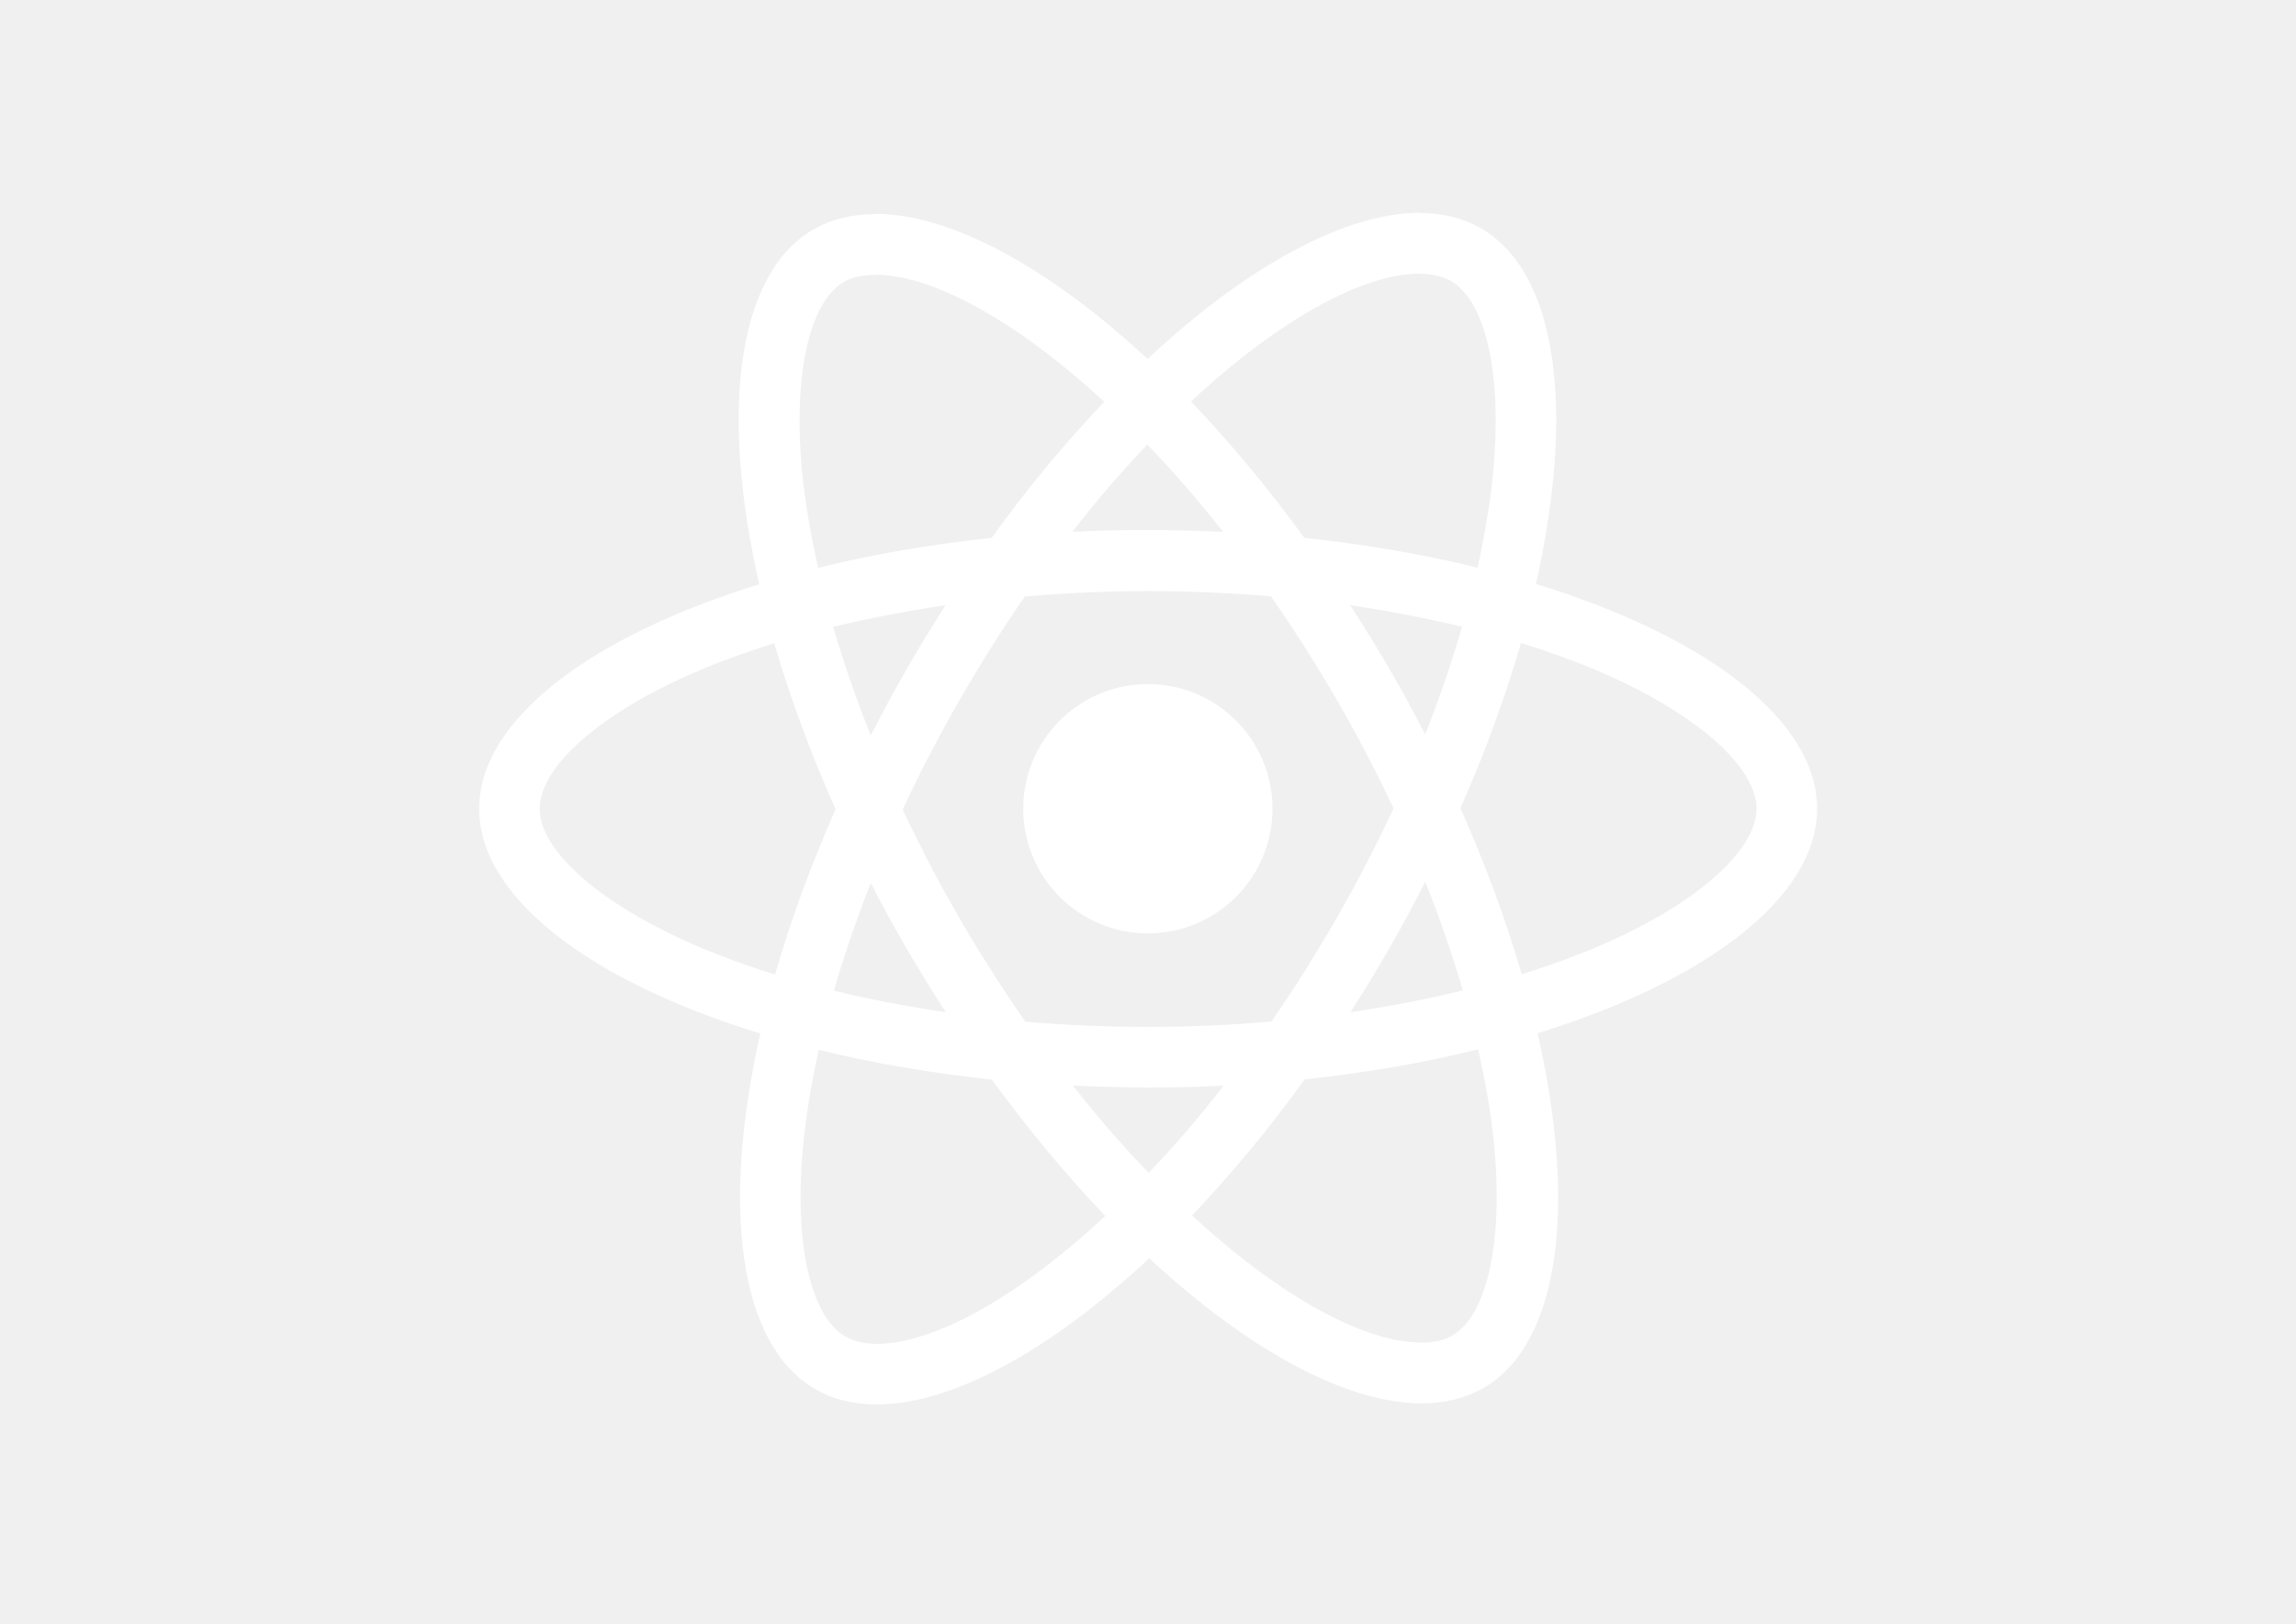
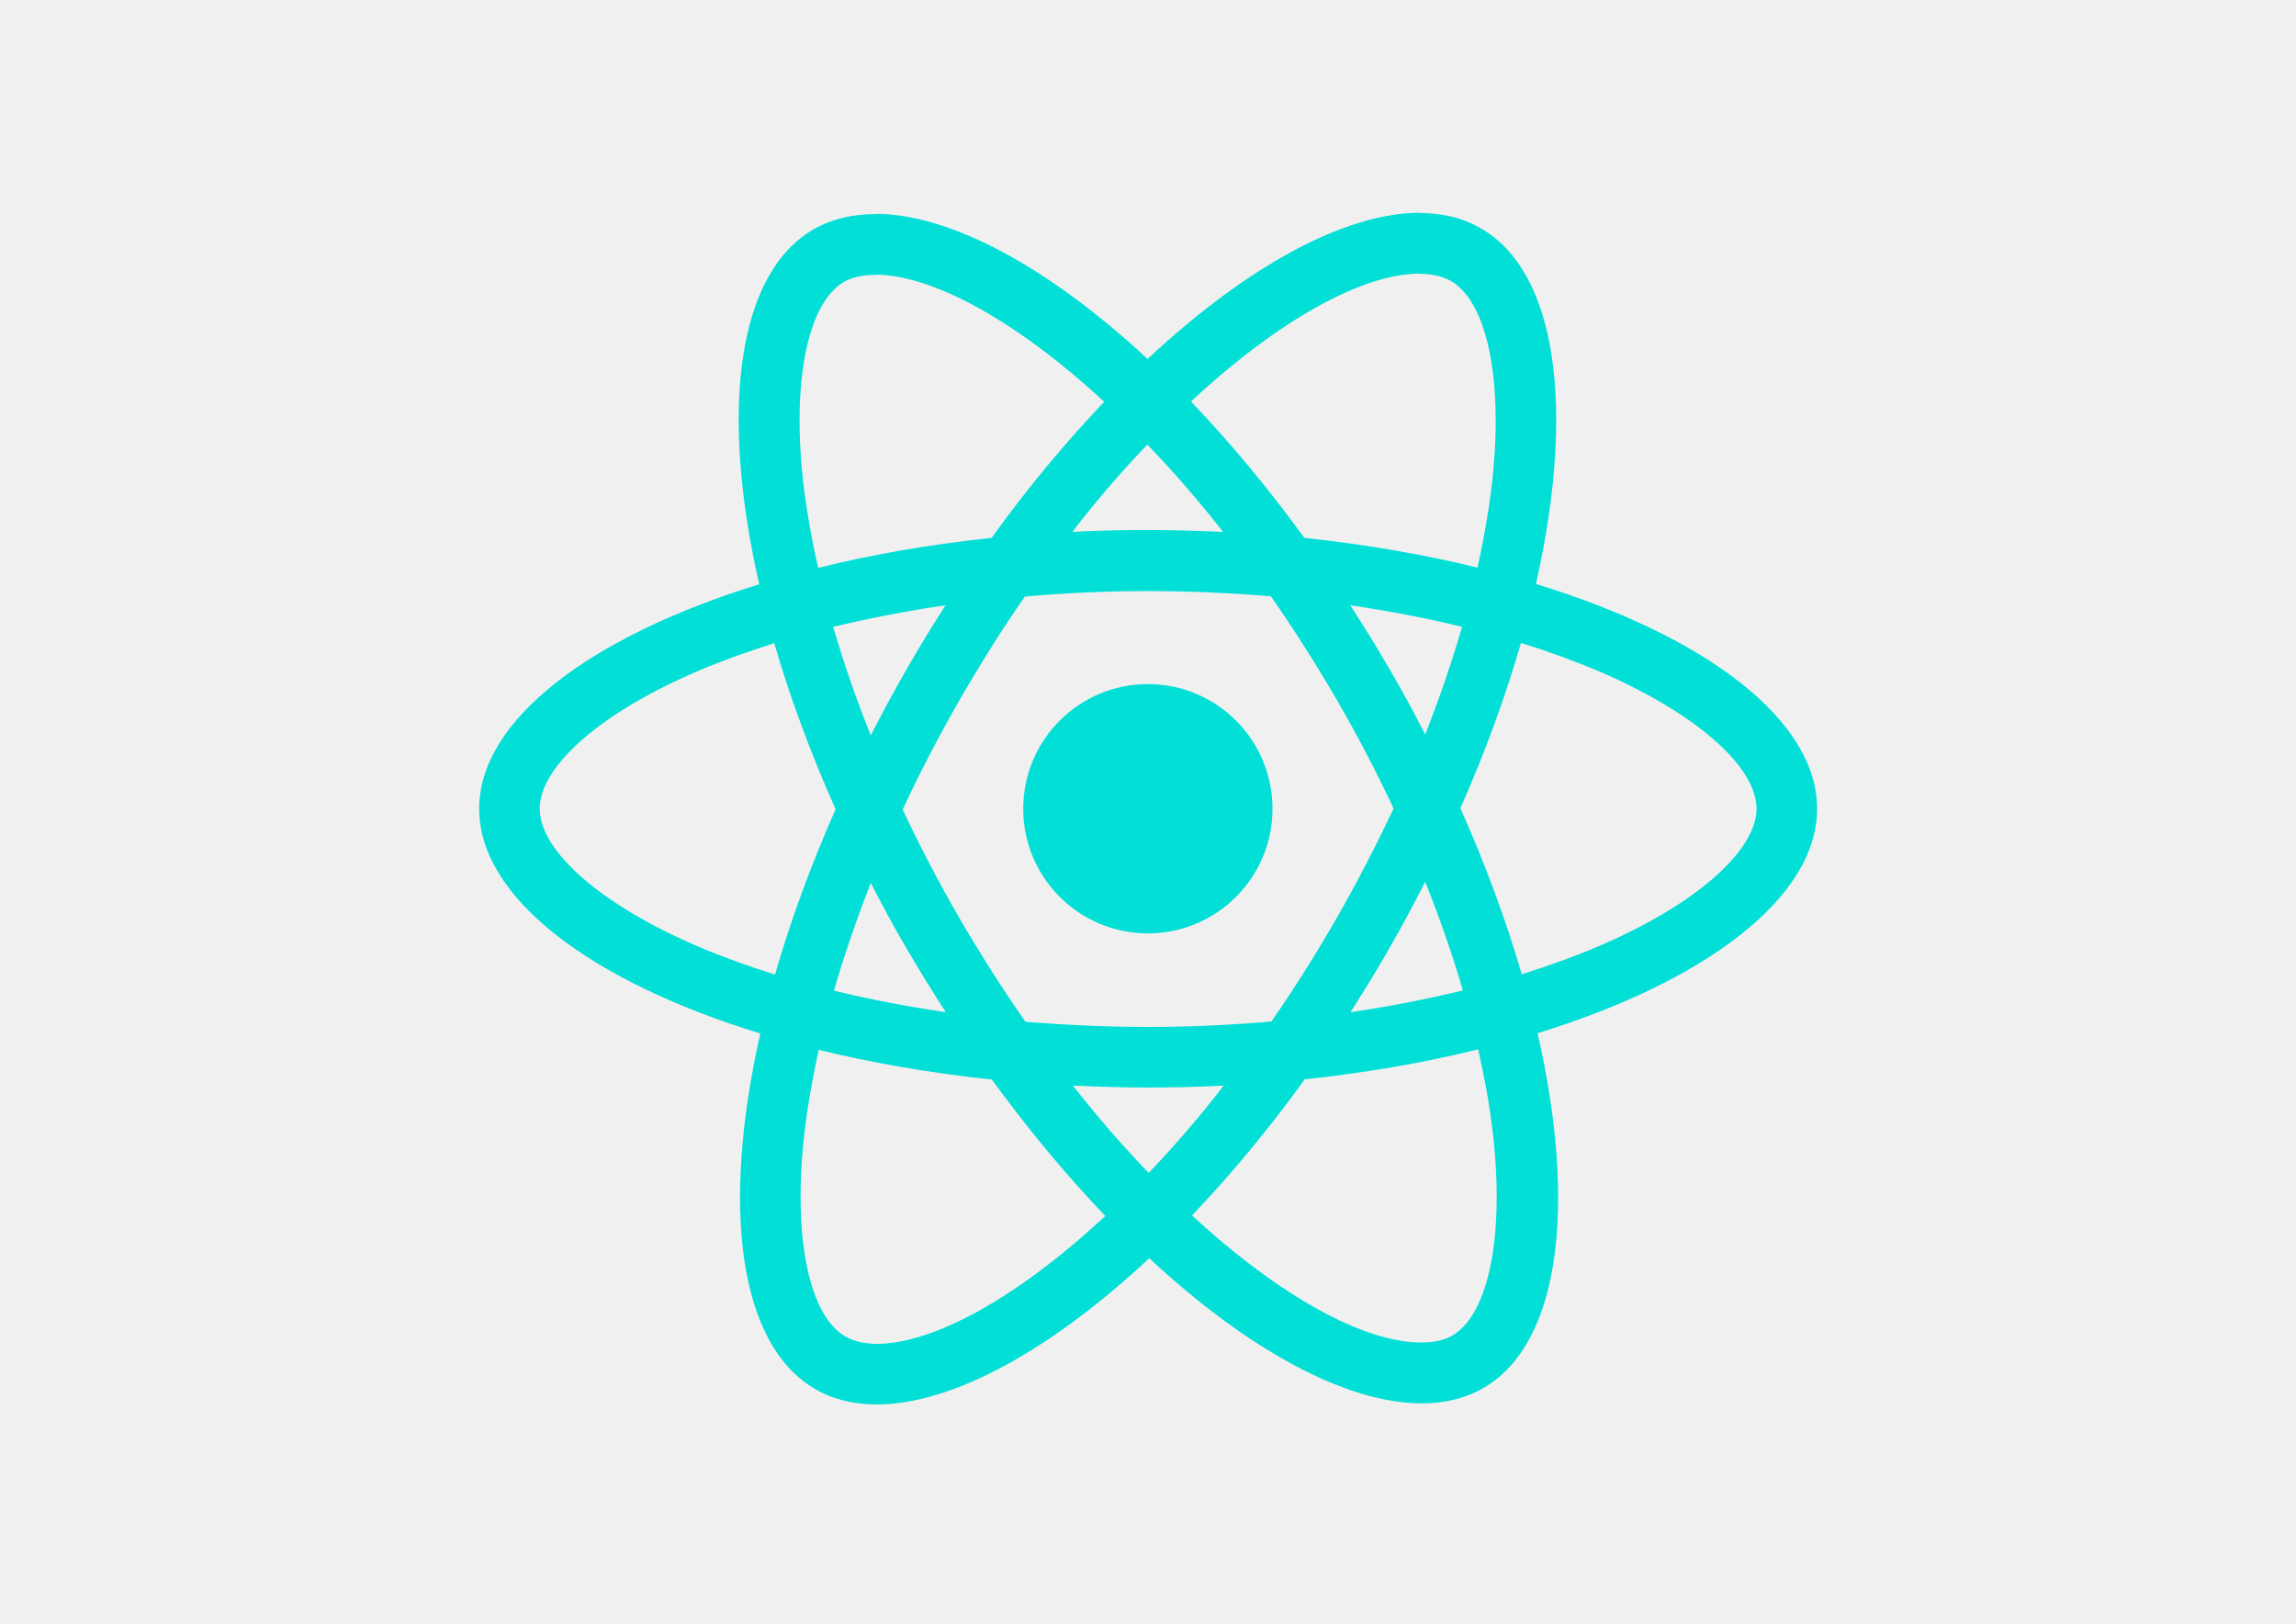
<svg xmlns="http://www.w3.org/2000/svg" viewBox="0 0 841.9 595.3">
-   <g fill="white">
+   <g fill="#01DFD7">
    <path d="M666.3 296.5c0-32.5-40.7-63.3-103.1-82.4 14.4-63.6 8-114.2-20.2-130.4-6.5-3.8-14.1-5.6-22.4-5.6v22.3c4.6 0 8.3.9 11.4 2.6 13.6 7.8 19.5 37.5 14.9 75.7-1.1 9.4-2.9 19.3-5.1 29.4-19.6-4.8-41-8.5-63.5-10.9-13.5-18.5-27.5-35.3-41.6-50 32.6-30.3 63.2-46.9 84-46.9V78c-27.5 0-63.5 19.6-99.9 53.6-36.4-33.8-72.4-53.2-99.9-53.2v22.3c20.7 0 51.4 16.5 84 46.6-14 14.7-28 31.4-41.3 49.9-22.6 2.4-44 6.1-63.6 11-2.3-10-4-19.7-5.2-29-4.7-38.2 1.1-67.9 14.6-75.8 3-1.8 6.9-2.6 11.5-2.6V78.5c-8.4 0-16 1.8-22.6 5.6-28.1 16.2-34.4 66.7-19.9 130.1-62.2 19.2-102.7 49.9-102.7 82.3 0 32.5 40.7 63.3 103.1 82.4-14.4 63.6-8 114.2 20.2 130.4 6.5 3.8 14.1 5.6 22.5 5.6 27.5 0 63.5-19.6 99.9-53.6 36.4 33.8 72.4 53.2 99.9 53.2 8.4 0 16-1.8 22.6-5.6 28.1-16.2 34.4-66.7 19.9-130.1 62-19.1 102.5-49.9 102.5-82.3zm-130.2-66.7c-3.7 12.9-8.3 26.2-13.5 39.5-4.1-8-8.4-16-13.1-24-4.6-8-9.5-15.8-14.4-23.4 14.2 2.1 27.9 4.7 41 7.9zm-45.8 106.5c-7.8 13.5-15.8 26.3-24.1 38.2-14.9 1.3-30 2-45.2 2-15.1 0-30.2-.7-45-1.9-8.3-11.9-16.4-24.6-24.2-38-7.6-13.1-14.5-26.4-20.8-39.8 6.2-13.4 13.2-26.8 20.7-39.9 7.8-13.5 15.8-26.3 24.1-38.2 14.9-1.3 30-2 45.2-2 15.1 0 30.2.7 45 1.9 8.3 11.9 16.4 24.6 24.2 38 7.6 13.1 14.5 26.4 20.8 39.8-6.3 13.4-13.2 26.8-20.7 39.9zm32.3-13c5.4 13.4 10 26.8 13.8 39.8-13.1 3.2-26.9 5.9-41.2 8 4.9-7.7 9.8-15.6 14.4-23.7 4.6-8 8.9-16.1 13-24.1zM421.2 430c-9.3-9.6-18.6-20.3-27.8-32 9 .4 18.2.7 27.5.7 9.4 0 18.7-.2 27.8-.7-9 11.7-18.3 22.4-27.5 32zm-74.4-58.9c-14.2-2.1-27.9-4.7-41-7.9 3.7-12.9 8.3-26.2 13.5-39.5 4.1 8 8.4 16 13.1 24 4.7 8 9.5 15.8 14.4 23.4zM420.7 163c9.3 9.6 18.6 20.3 27.8 32-9-.4-18.2-.7-27.5-.7-9.4 0-18.7.2-27.8.7 9-11.7 18.3-22.4 27.5-32zm-74 58.9c-4.9 7.7-9.8 15.6-14.4 23.7-4.6 8-8.9 16-13 24-5.4-13.4-10-26.8-13.8-39.8 13.1-3.1 26.9-5.8 41.2-7.9zm-90.5 125.2c-35.4-15.1-58.3-34.9-58.3-50.6 0-15.7 22.9-35.6 58.3-50.6 8.6-3.7 18-7 27.7-10.1 5.7 19.6 13.2 40 22.5 60.9-9.2 20.8-16.6 41.1-22.2 60.6-9.9-3.1-19.3-6.5-28-10.2zM310 490c-13.6-7.8-19.5-37.5-14.9-75.7 1.1-9.4 2.9-19.3 5.1-29.4 19.6 4.8 41 8.5 63.5 10.9 13.5 18.5 27.5 35.3 41.6 50-32.6 30.3-63.2 46.9-84 46.9-4.5-.1-8.3-1-11.3-2.7zm237.2-76.2c4.7 38.2-1.1 67.9-14.6 75.8-3 1.8-6.9 2.6-11.5 2.6-20.7 0-51.4-16.5-84-46.6 14-14.7 28-31.4 41.3-49.9 22.6-2.4 44-6.1 63.6-11 2.3 10.1 4.1 19.8 5.2 29.1zm38.5-66.7c-8.6 3.7-18 7-27.7 10.1-5.7-19.6-13.2-40-22.5-60.9 9.2-20.8 16.6-41.1 22.2-60.6 9.9 3.1 19.3 6.5 28.1 10.2 35.4 15.1 58.3 34.9 58.3 50.6-.1 15.7-23 35.6-58.4 50.6zM320.8 78.4z" />
    <circle cx="420.9" cy="296.5" r="45.7" />
    <path d="M520.5 78.1z" />
  </g>
</svg>
